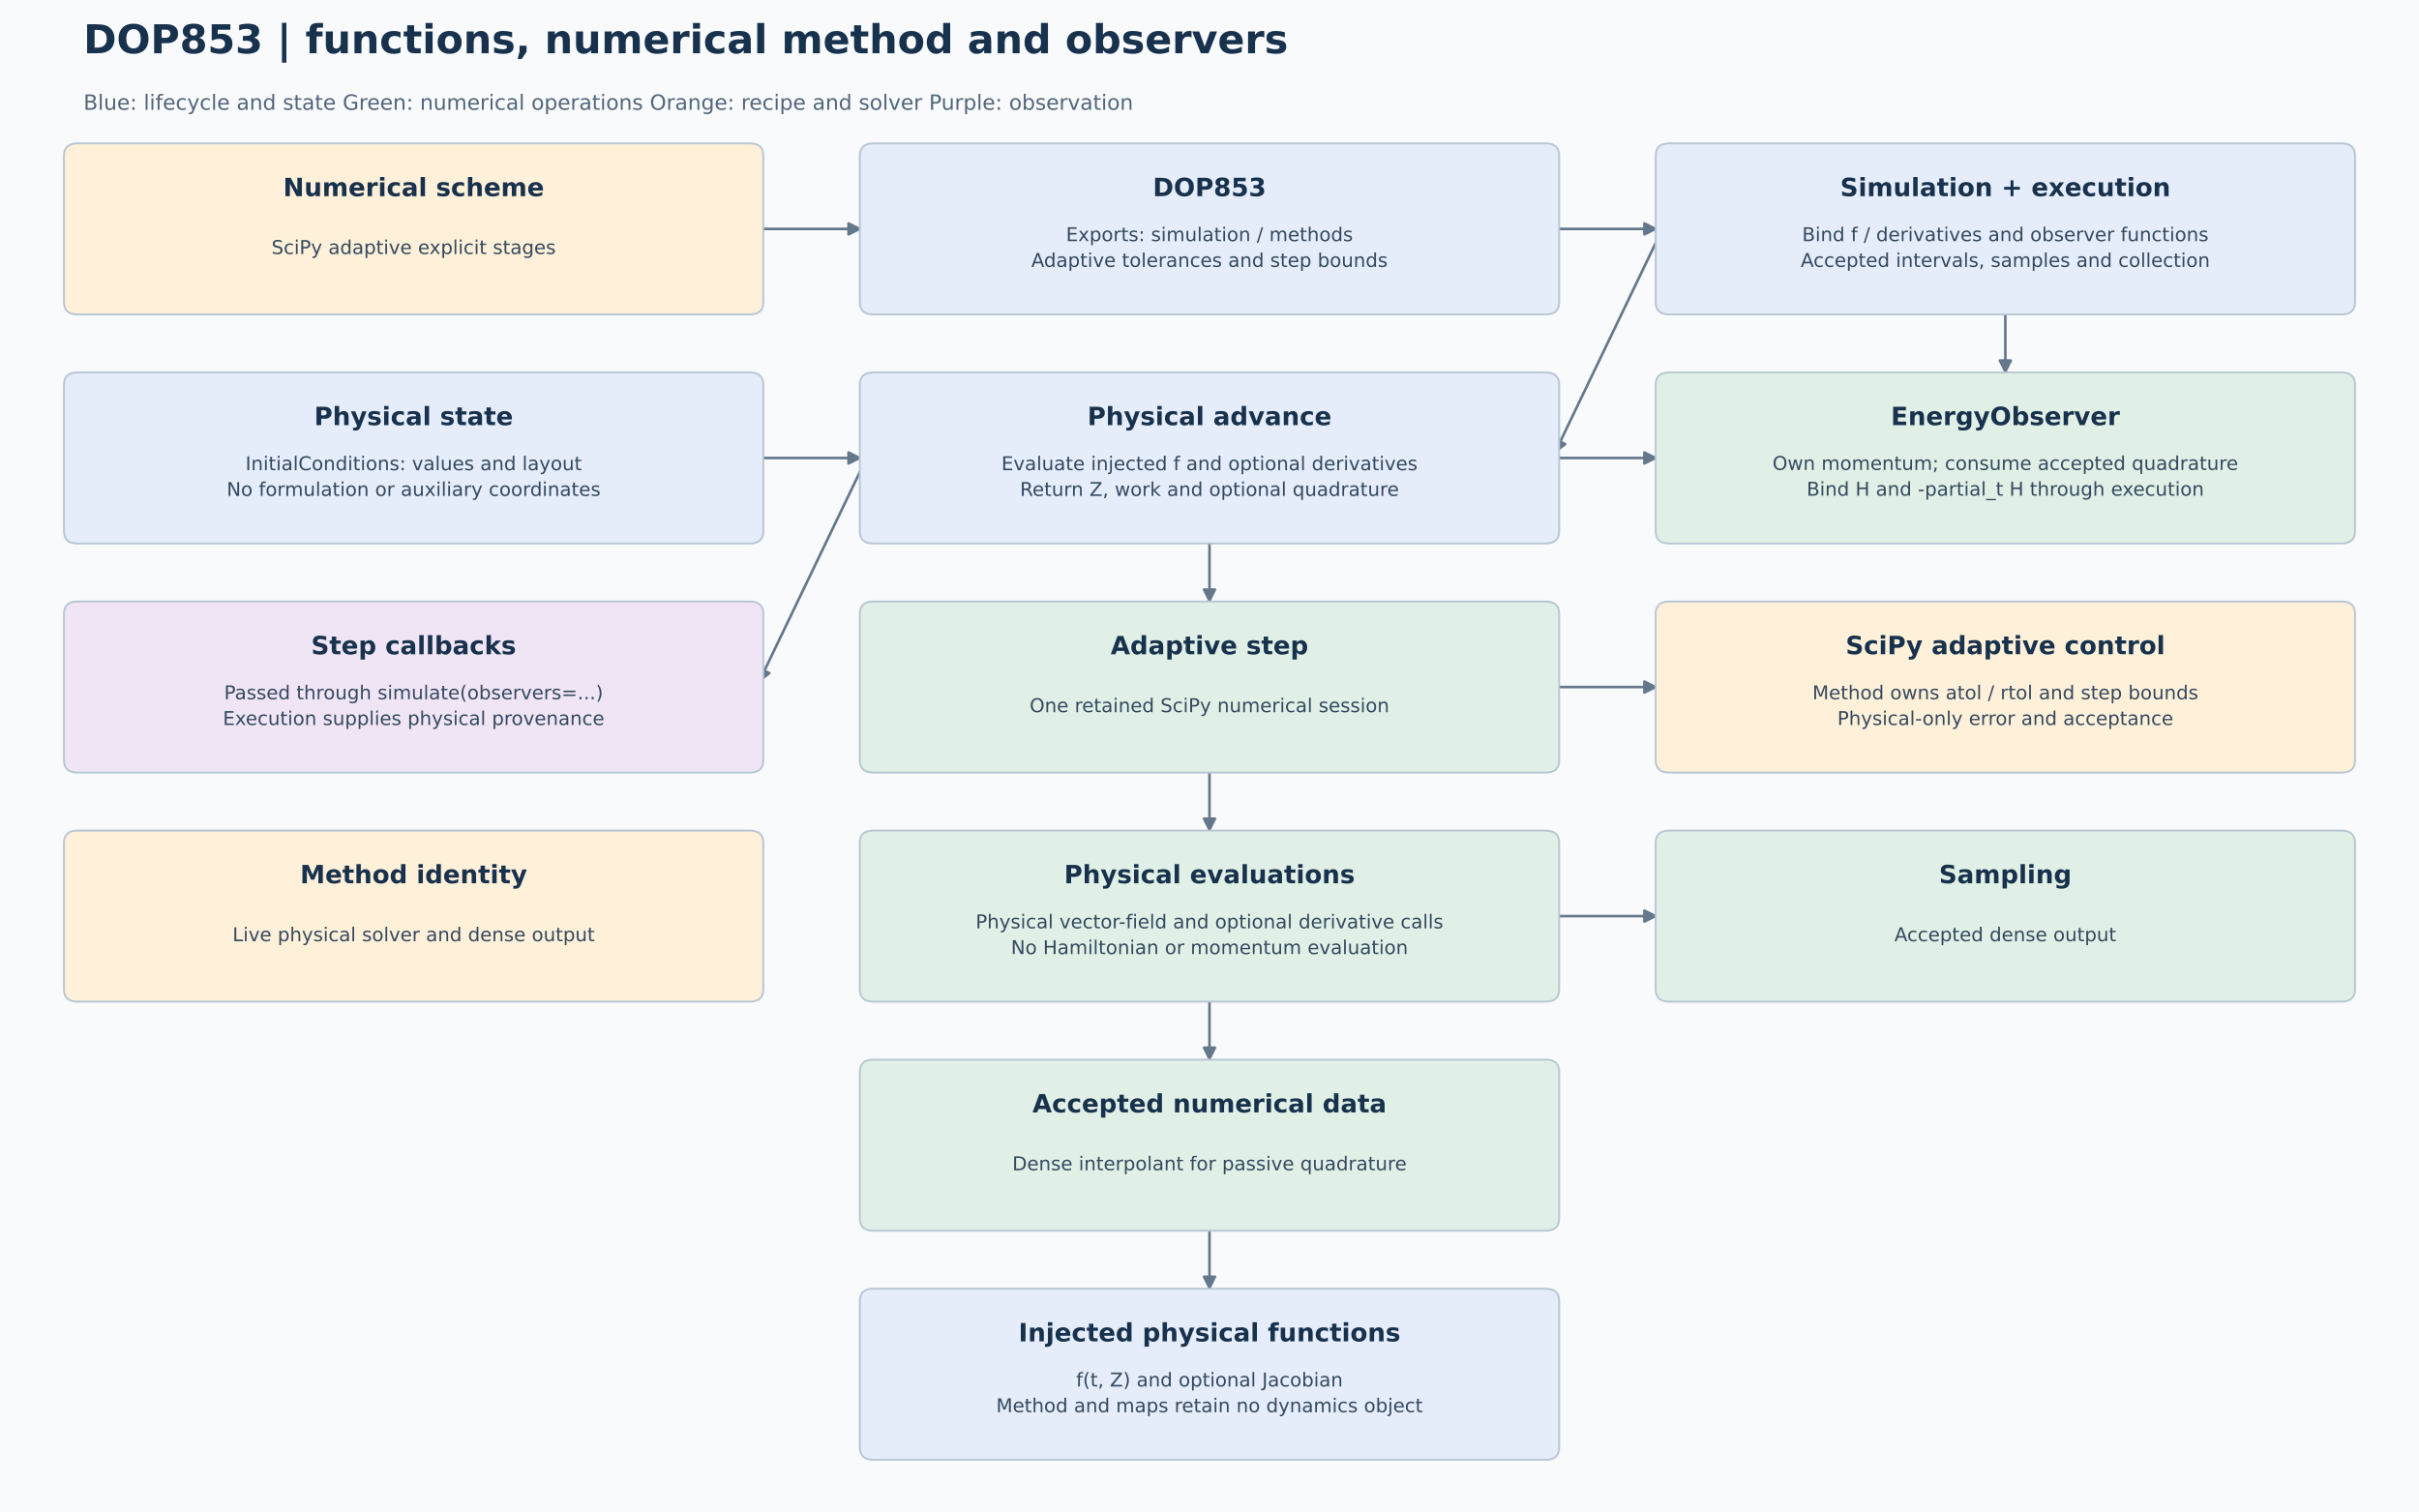
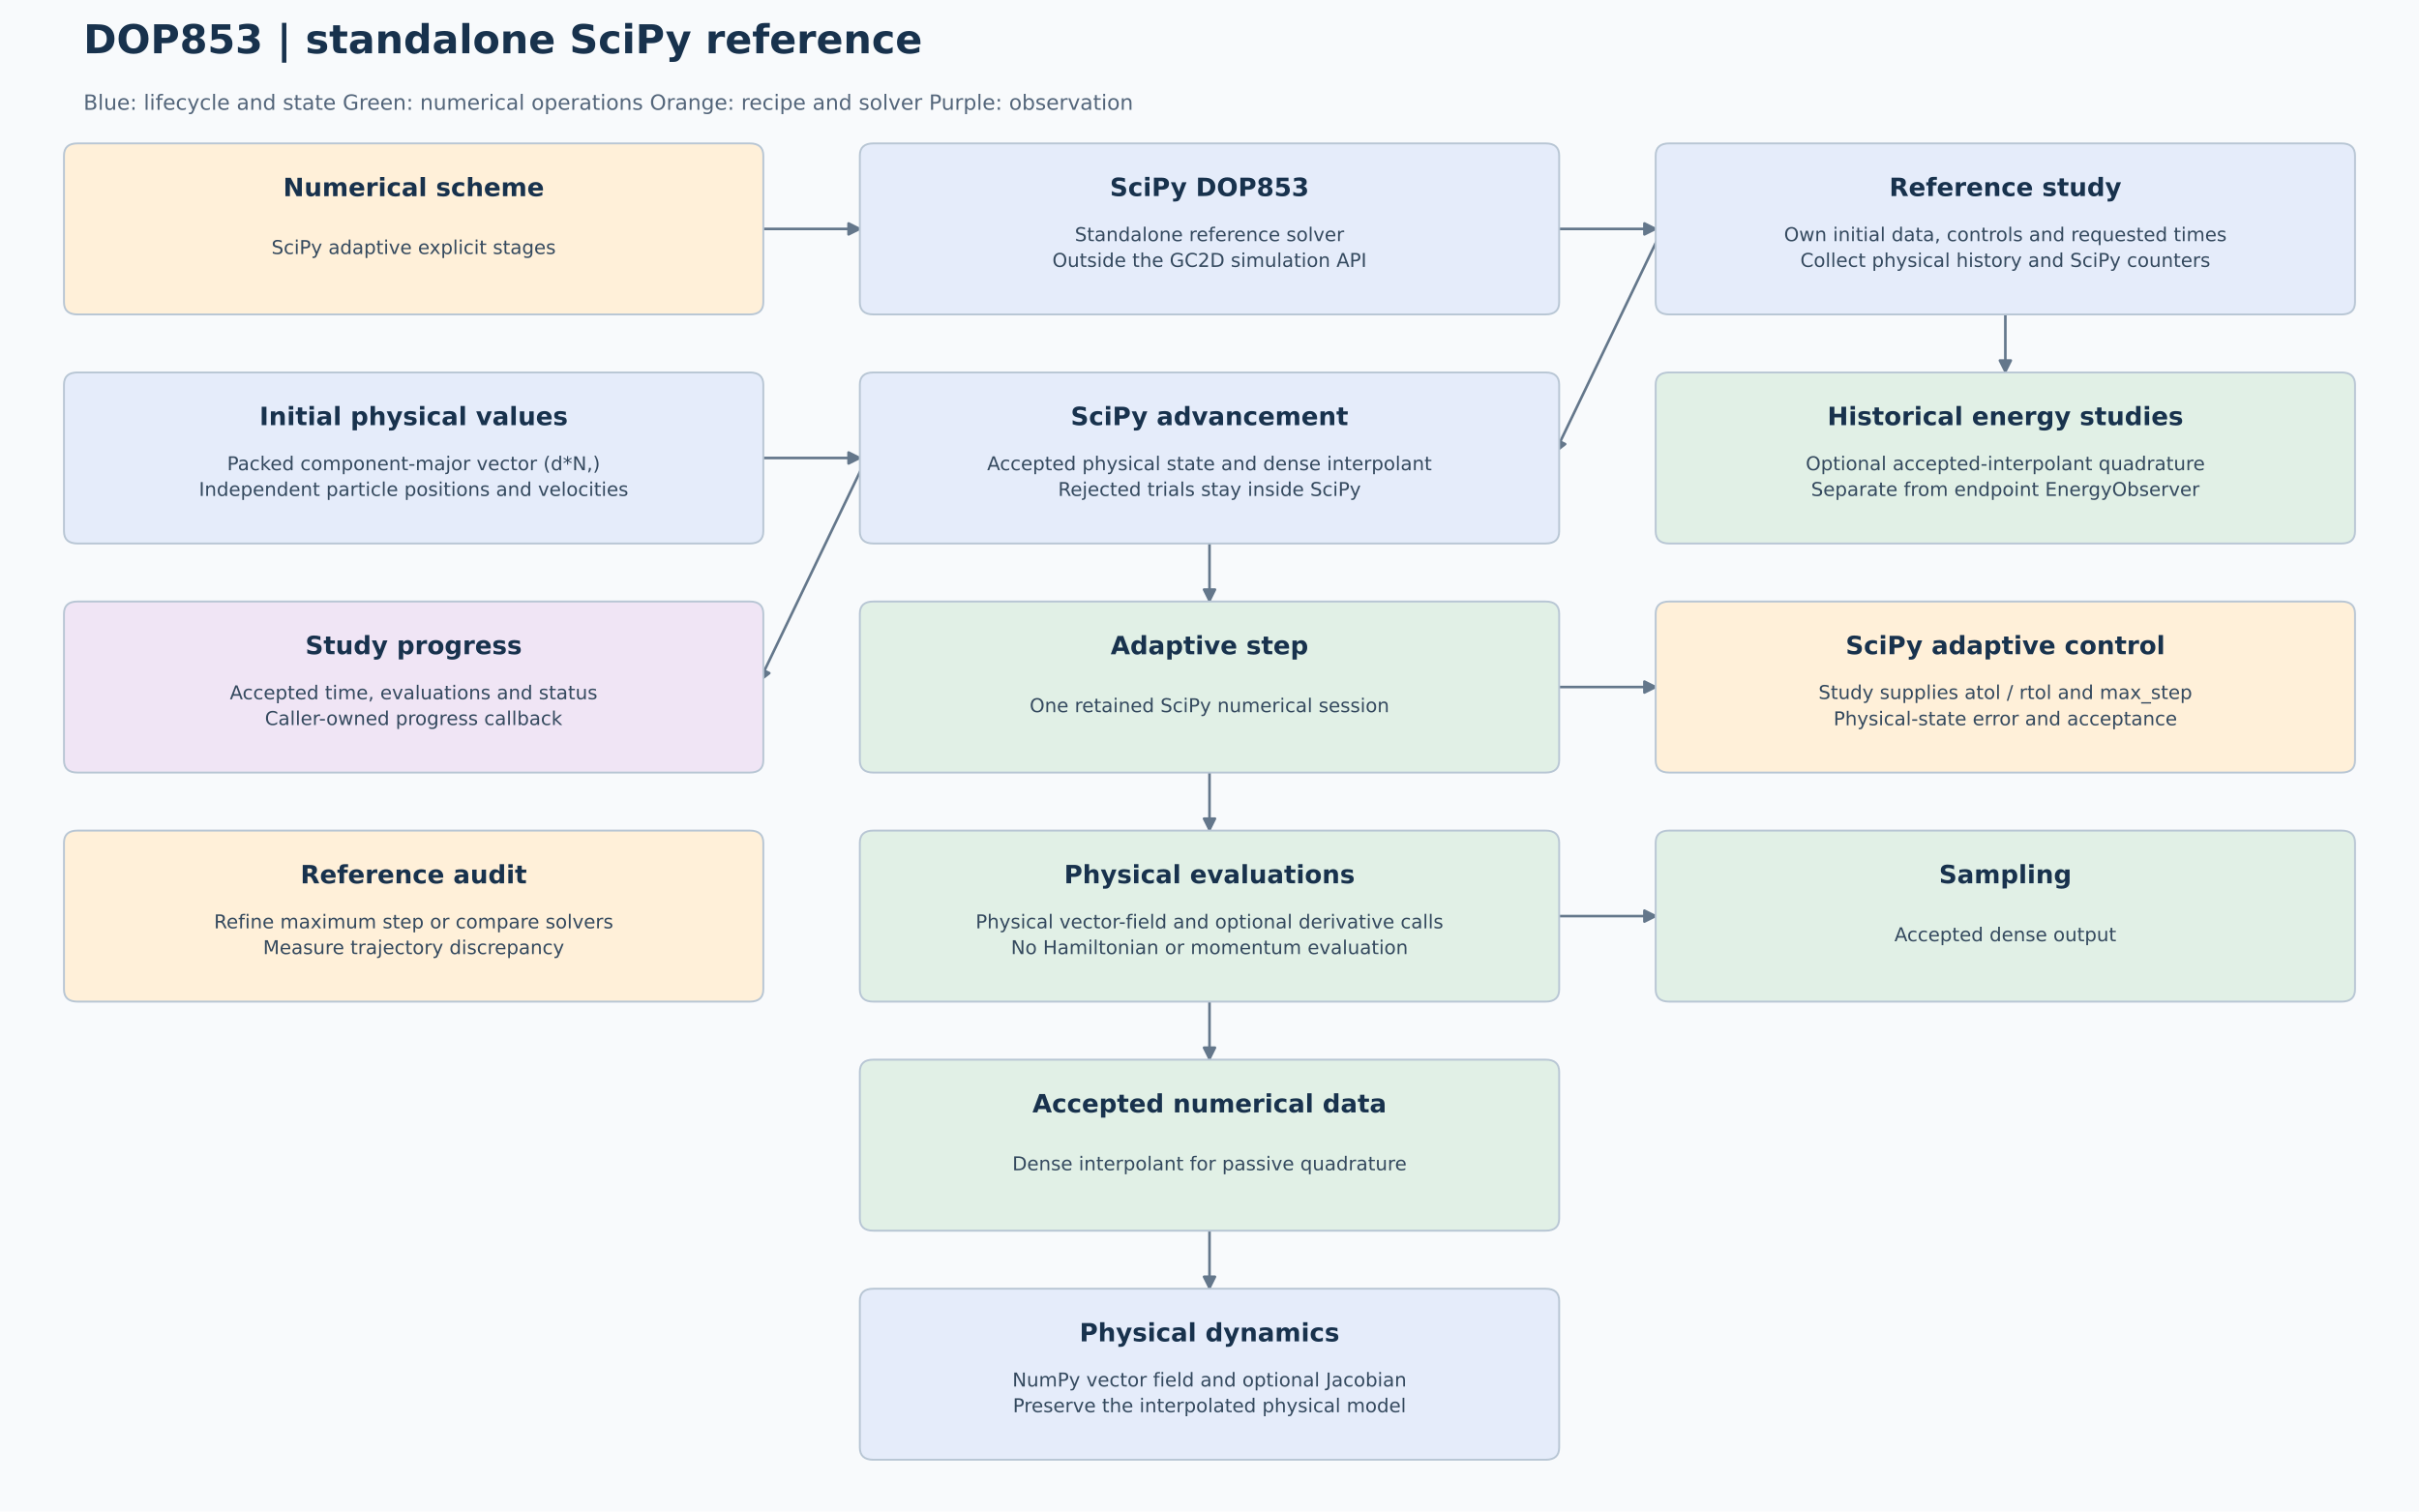
<svg xmlns="http://www.w3.org/2000/svg" width="1152pt" height="720pt" viewBox="0 0 1152 720" version="1.1">
  <defs>
    <style type="text/css">*{stroke-linejoin: round; stroke-linecap: butt}</style>
  </defs>
  <g id="figure_1">
    <g id="patch_1">
      <path d="M 0 720 L 1152 720 L 1152 0 L 0 0 z " style="fill: #f8fafc" />
    </g>
    <g id="axes_1">
      <g id="patch_2">
        <path d="M 362.288 109.039 Q 386.497 109.039 409.309 109.039 " clip-path="url(#pb098db616b)" style="fill: none; stroke: #64778b; stroke-width: 1.25; stroke-linecap: round" />
        <path d="M 404.109 106.439 L 409.309 109.039 L 404.109 111.639 z " clip-path="url(#pb098db616b)" style="fill: #64778b; stroke: #64778b; stroke-width: 1.25; stroke-linecap: round" />
      </g>
      <g id="patch_3">
        <path d="M 741.296 109.039 Q 765.505 109.039 788.317 109.039 " clip-path="url(#pb098db616b)" style="fill: none; stroke: #64778b; stroke-width: 1.25; stroke-linecap: round" />
        <path d="M 783.117 106.439 L 788.317 109.039 L 783.117 111.639 z " clip-path="url(#pb098db616b)" style="fill: #64778b; stroke: #64778b; stroke-width: 1.25; stroke-linecap: round" />
      </g>
      <g id="patch_4">
        <path d="M 790.847 110.841 Q 765.505 163.594 740.768 215.088 " clip-path="url(#pb098db616b)" style="fill: none; stroke: #64778b; stroke-width: 1.25; stroke-linecap: round" />
        <path d="M 745.363 211.527 L 740.768 215.088 L 740.676 209.275 z " clip-path="url(#pb098db616b)" style="fill: #64778b; stroke: #64778b; stroke-width: 1.25; stroke-linecap: round" />
      </g>
      <g id="patch_5">
        <path d="M 362.288 218.153 Q 386.497 218.153 409.309 218.153 " clip-path="url(#pb098db616b)" style="fill: none; stroke: #64778b; stroke-width: 1.25; stroke-linecap: round" />
        <path d="M 404.109 215.553 L 409.309 218.153 L 404.109 220.753 z " clip-path="url(#pb098db616b)" style="fill: #64778b; stroke: #64778b; stroke-width: 1.25; stroke-linecap: round" />
      </g>
      <g id="patch_6">
        <path d="M 576 257.976 Q 576 272.707 576 286.041 " clip-path="url(#pb098db616b)" style="fill: none; stroke: #64778b; stroke-width: 1.25; stroke-linecap: round" />
        <path d="M 578.6 280.841 L 576 286.041 L 573.4 280.841 z " clip-path="url(#pb098db616b)" style="fill: #64778b; stroke: #64778b; stroke-width: 1.25; stroke-linecap: round" />
      </g>
      <g id="patch_7">
        <path d="M 955.008 148.863 Q 955.008 163.594 955.008 176.928 " clip-path="url(#pb098db616b)" style="fill: none; stroke: #64778b; stroke-width: 1.25; stroke-linecap: round" />
        <path d="M 957.608 171.728 L 955.008 176.928 L 952.408 171.728 z " clip-path="url(#pb098db616b)" style="fill: #64778b; stroke: #64778b; stroke-width: 1.25; stroke-linecap: round" />
      </g>
      <g id="patch_8">
-         <path d="M 741.296 218.153 Q 765.505 218.153 788.317 218.153 " clip-path="url(#pb098db616b)" style="fill: none; stroke: #64778b; stroke-width: 1.25; stroke-linecap: round" />
-         <path d="M 783.117 215.553 L 788.317 218.153 L 783.117 220.753 z " clip-path="url(#pb098db616b)" style="fill: #64778b; stroke: #64778b; stroke-width: 1.25; stroke-linecap: round" />
-       </g>
-       <g id="patch_9">
        <path d="M 411.839 219.954 Q 386.497 272.708 361.76 324.202 " clip-path="url(#pb098db616b)" style="fill: none; stroke: #64778b; stroke-width: 1.25; stroke-linecap: round" />
        <path d="M 366.355 320.64 L 361.76 324.202 L 361.668 318.389 z " clip-path="url(#pb098db616b)" style="fill: #64778b; stroke: #64778b; stroke-width: 1.25; stroke-linecap: round" />
      </g>
-       <g id="patch_10">
+       <g id="patch_9">
        <path d="M 576 367.089 Q 576 381.821 576 395.155 " clip-path="url(#pb098db616b)" style="fill: none; stroke: #64778b; stroke-width: 1.25; stroke-linecap: round" />
        <path d="M 578.6 389.955 L 576 395.155 L 573.4 389.955 z " clip-path="url(#pb098db616b)" style="fill: #64778b; stroke: #64778b; stroke-width: 1.25; stroke-linecap: round" />
      </g>
-       <g id="patch_11">
+       <g id="patch_10">
        <path d="M 741.296 327.266 Q 765.505 327.266 788.317 327.266 " clip-path="url(#pb098db616b)" style="fill: none; stroke: #64778b; stroke-width: 1.25; stroke-linecap: round" />
        <path d="M 783.117 324.666 L 788.317 327.266 L 783.117 329.866 z " clip-path="url(#pb098db616b)" style="fill: #64778b; stroke: #64778b; stroke-width: 1.25; stroke-linecap: round" />
      </g>
-       <g id="patch_12">
+       <g id="patch_11">
        <path d="M 741.296 436.379 Q 765.505 436.379 788.317 436.379 " clip-path="url(#pb098db616b)" style="fill: none; stroke: #64778b; stroke-width: 1.25; stroke-linecap: round" />
        <path d="M 783.117 433.779 L 788.317 436.379 L 783.117 438.979 z " clip-path="url(#pb098db616b)" style="fill: #64778b; stroke: #64778b; stroke-width: 1.25; stroke-linecap: round" />
      </g>
-       <g id="patch_13">
+       <g id="patch_12">
        <path d="M 576 476.203 Q 576 490.934 576 504.268 " clip-path="url(#pb098db616b)" style="fill: none; stroke: #64778b; stroke-width: 1.25; stroke-linecap: round" />
        <path d="M 578.6 499.068 L 576 504.268 L 573.4 499.068 z " clip-path="url(#pb098db616b)" style="fill: #64778b; stroke: #64778b; stroke-width: 1.25; stroke-linecap: round" />
      </g>
-       <g id="patch_14">
+       <g id="patch_13">
        <path d="M 576 585.316 Q 576 600.048 576 613.382 " clip-path="url(#pb098db616b)" style="fill: none; stroke: #64778b; stroke-width: 1.25; stroke-linecap: round" />
        <path d="M 578.6 608.182 L 576 613.382 L 573.4 608.182 z " clip-path="url(#pb098db616b)" style="fill: #64778b; stroke: #64778b; stroke-width: 1.25; stroke-linecap: round" />
      </g>
+       <g id="patch_14">
+         <path d="M 36.922 149.775 L 357.062 149.775 Q 363.514 149.775 363.514 143.955 L 363.514 74.123 Q 363.514 68.304 357.062 68.304 L 36.922 68.304 Q 30.47 68.304 30.47 74.123 L 30.47 143.955 Q 30.47 149.775 36.922 149.775 z " clip-path="url(#pb098db616b)" style="fill: #fff0d9; stroke: #b8c6d4; stroke-width: 0.9; stroke-linejoin: miter" />
+       </g>
      <g id="patch_15">
-         <path d="M 36.922 149.775 L 357.062 149.775 Q 363.514 149.775 363.514 143.955 L 363.514 74.123 Q 363.514 68.304 357.062 68.304 L 36.922 68.304 Q 30.47 68.304 30.47 74.123 L 30.47 143.955 Q 30.47 149.775 36.922 149.775 z " clip-path="url(#pb098db616b)" style="fill: #fff0d9; stroke: #b8c6d4; stroke-width: 0.9; stroke-linejoin: miter" />
+         <path d="M 415.93 149.775 L 736.07 149.775 Q 742.522 149.775 742.522 143.955 L 742.522 74.123 Q 742.522 68.304 736.07 68.304 L 415.93 68.304 Q 409.478 68.304 409.478 74.123 L 409.478 143.955 Q 409.478 149.775 415.93 149.775 z " clip-path="url(#pb098db616b)" style="fill: #e5ecfa; stroke: #b8c6d4; stroke-width: 0.9; stroke-linejoin: miter" />
      </g>
      <g id="patch_16">
-         <path d="M 415.93 149.775 L 736.07 149.775 Q 742.522 149.775 742.522 143.955 L 742.522 74.123 Q 742.522 68.304 736.07 68.304 L 415.93 68.304 Q 409.478 68.304 409.478 74.123 L 409.478 143.955 Q 409.478 149.775 415.93 149.775 z " clip-path="url(#pb098db616b)" style="fill: #e5ecfa; stroke: #b8c6d4; stroke-width: 0.9; stroke-linejoin: miter" />
+         <path d="M 794.938 149.775 L 1115.078 149.775 Q 1121.53 149.775 1121.53 143.955 L 1121.53 74.123 Q 1121.53 68.304 1115.078 68.304 L 794.938 68.304 Q 788.486 68.304 788.486 74.123 L 788.486 143.955 Q 788.486 149.775 794.938 149.775 z " clip-path="url(#pb098db616b)" style="fill: #e5ecfa; stroke: #b8c6d4; stroke-width: 0.9; stroke-linejoin: miter" />
      </g>
      <g id="patch_17">
-         <path d="M 794.938 149.775 L 1115.078 149.775 Q 1121.53 149.775 1121.53 143.955 L 1121.53 74.123 Q 1121.53 68.304 1115.078 68.304 L 794.938 68.304 Q 788.486 68.304 788.486 74.123 L 788.486 143.955 Q 788.486 149.775 794.938 149.775 z " clip-path="url(#pb098db616b)" style="fill: #e5ecfa; stroke: #b8c6d4; stroke-width: 0.9; stroke-linejoin: miter" />
+         <path d="M 36.922 258.888 L 357.062 258.888 Q 363.514 258.888 363.514 253.069 L 363.514 183.236 Q 363.514 177.417 357.062 177.417 L 36.922 177.417 Q 30.47 177.417 30.47 183.236 L 30.47 253.069 Q 30.47 258.888 36.922 258.888 z " clip-path="url(#pb098db616b)" style="fill: #e5ecfa; stroke: #b8c6d4; stroke-width: 0.9; stroke-linejoin: miter" />
      </g>
      <g id="patch_18">
-         <path d="M 36.922 258.888 L 357.062 258.888 Q 363.514 258.888 363.514 253.069 L 363.514 183.236 Q 363.514 177.417 357.062 177.417 L 36.922 177.417 Q 30.47 177.417 30.47 183.236 L 30.47 253.069 Q 30.47 258.888 36.922 258.888 z " clip-path="url(#pb098db616b)" style="fill: #e5ecfa; stroke: #b8c6d4; stroke-width: 0.9; stroke-linejoin: miter" />
+         <path d="M 415.93 258.888 L 736.07 258.888 Q 742.522 258.888 742.522 253.069 L 742.522 183.236 Q 742.522 177.417 736.07 177.417 L 415.93 177.417 Q 409.478 177.417 409.478 183.236 L 409.478 253.069 Q 409.478 258.888 415.93 258.888 z " clip-path="url(#pb098db616b)" style="fill: #e5ecfa; stroke: #b8c6d4; stroke-width: 0.9; stroke-linejoin: miter" />
      </g>
      <g id="patch_19">
-         <path d="M 415.93 258.888 L 736.07 258.888 Q 742.522 258.888 742.522 253.069 L 742.522 183.236 Q 742.522 177.417 736.07 177.417 L 415.93 177.417 Q 409.478 177.417 409.478 183.236 L 409.478 253.069 Q 409.478 258.888 415.93 258.888 z " clip-path="url(#pb098db616b)" style="fill: #e5ecfa; stroke: #b8c6d4; stroke-width: 0.9; stroke-linejoin: miter" />
+         <path d="M 794.938 258.888 L 1115.078 258.888 Q 1121.53 258.888 1121.53 253.069 L 1121.53 183.236 Q 1121.53 177.417 1115.078 177.417 L 794.938 177.417 Q 788.486 177.417 788.486 183.236 L 788.486 253.069 Q 788.486 258.888 794.938 258.888 z " clip-path="url(#pb098db616b)" style="fill: #e1f0e6; stroke: #b8c6d4; stroke-width: 0.9; stroke-linejoin: miter" />
      </g>
      <g id="patch_20">
-         <path d="M 794.938 258.888 L 1115.078 258.888 Q 1121.53 258.888 1121.53 253.069 L 1121.53 183.236 Q 1121.53 177.417 1115.078 177.417 L 794.938 177.417 Q 788.486 177.417 788.486 183.236 L 788.486 253.069 Q 788.486 258.888 794.938 258.888 z " clip-path="url(#pb098db616b)" style="fill: #e1f0e6; stroke: #b8c6d4; stroke-width: 0.9; stroke-linejoin: miter" />
+         <path d="M 36.922 368.002 L 357.062 368.002 Q 363.514 368.002 363.514 362.182 L 363.514 292.35 Q 363.514 286.53 357.062 286.53 L 36.922 286.53 Q 30.47 286.53 30.47 292.35 L 30.47 362.182 Q 30.47 368.002 36.922 368.002 z " clip-path="url(#pb098db616b)" style="fill: #f0e5f5; stroke: #b8c6d4; stroke-width: 0.9; stroke-linejoin: miter" />
      </g>
      <g id="patch_21">
-         <path d="M 36.922 368.002 L 357.062 368.002 Q 363.514 368.002 363.514 362.182 L 363.514 292.35 Q 363.514 286.53 357.062 286.53 L 36.922 286.53 Q 30.47 286.53 30.47 292.35 L 30.47 362.182 Q 30.47 368.002 36.922 368.002 z " clip-path="url(#pb098db616b)" style="fill: #f0e5f5; stroke: #b8c6d4; stroke-width: 0.9; stroke-linejoin: miter" />
+         <path d="M 415.93 368.002 L 736.07 368.002 Q 742.522 368.002 742.522 362.182 L 742.522 292.35 Q 742.522 286.53 736.07 286.53 L 415.93 286.53 Q 409.478 286.53 409.478 292.35 L 409.478 362.182 Q 409.478 368.002 415.93 368.002 z " clip-path="url(#pb098db616b)" style="fill: #e1f0e6; stroke: #b8c6d4; stroke-width: 0.9; stroke-linejoin: miter" />
      </g>
      <g id="patch_22">
-         <path d="M 415.93 368.002 L 736.07 368.002 Q 742.522 368.002 742.522 362.182 L 742.522 292.35 Q 742.522 286.53 736.07 286.53 L 415.93 286.53 Q 409.478 286.53 409.478 292.35 L 409.478 362.182 Q 409.478 368.002 415.93 368.002 z " clip-path="url(#pb098db616b)" style="fill: #e1f0e6; stroke: #b8c6d4; stroke-width: 0.9; stroke-linejoin: miter" />
+         <path d="M 794.938 368.002 L 1115.078 368.002 Q 1121.53 368.002 1121.53 362.182 L 1121.53 292.35 Q 1121.53 286.53 1115.078 286.53 L 794.938 286.53 Q 788.486 286.53 788.486 292.35 L 788.486 362.182 Q 788.486 368.002 794.938 368.002 z " clip-path="url(#pb098db616b)" style="fill: #fff0d9; stroke: #b8c6d4; stroke-width: 0.9; stroke-linejoin: miter" />
      </g>
      <g id="patch_23">
-         <path d="M 794.938 368.002 L 1115.078 368.002 Q 1121.53 368.002 1121.53 362.182 L 1121.53 292.35 Q 1121.53 286.53 1115.078 286.53 L 794.938 286.53 Q 788.486 286.53 788.486 292.35 L 788.486 362.182 Q 788.486 368.002 794.938 368.002 z " clip-path="url(#pb098db616b)" style="fill: #fff0d9; stroke: #b8c6d4; stroke-width: 0.9; stroke-linejoin: miter" />
+         <path d="M 36.922 477.115 L 357.062 477.115 Q 363.514 477.115 363.514 471.296 L 363.514 401.463 Q 363.514 395.644 357.062 395.644 L 36.922 395.644 Q 30.47 395.644 30.47 401.463 L 30.47 471.296 Q 30.47 477.115 36.922 477.115 z " clip-path="url(#pb098db616b)" style="fill: #fff0d9; stroke: #b8c6d4; stroke-width: 0.9; stroke-linejoin: miter" />
      </g>
      <g id="patch_24">
-         <path d="M 36.922 477.115 L 357.062 477.115 Q 363.514 477.115 363.514 471.296 L 363.514 401.463 Q 363.514 395.644 357.062 395.644 L 36.922 395.644 Q 30.47 395.644 30.47 401.463 L 30.47 471.296 Q 30.47 477.115 36.922 477.115 z " clip-path="url(#pb098db616b)" style="fill: #fff0d9; stroke: #b8c6d4; stroke-width: 0.9; stroke-linejoin: miter" />
+         <path d="M 415.93 477.115 L 736.07 477.115 Q 742.522 477.115 742.522 471.296 L 742.522 401.463 Q 742.522 395.644 736.07 395.644 L 415.93 395.644 Q 409.478 395.644 409.478 401.463 L 409.478 471.296 Q 409.478 477.115 415.93 477.115 z " clip-path="url(#pb098db616b)" style="fill: #e1f0e6; stroke: #b8c6d4; stroke-width: 0.9; stroke-linejoin: miter" />
      </g>
      <g id="patch_25">
-         <path d="M 415.93 477.115 L 736.07 477.115 Q 742.522 477.115 742.522 471.296 L 742.522 401.463 Q 742.522 395.644 736.07 395.644 L 415.93 395.644 Q 409.478 395.644 409.478 401.463 L 409.478 471.296 Q 409.478 477.115 415.93 477.115 z " clip-path="url(#pb098db616b)" style="fill: #e1f0e6; stroke: #b8c6d4; stroke-width: 0.9; stroke-linejoin: miter" />
+         <path d="M 794.938 477.115 L 1115.078 477.115 Q 1121.53 477.115 1121.53 471.296 L 1121.53 401.463 Q 1121.53 395.644 1115.078 395.644 L 794.938 395.644 Q 788.486 395.644 788.486 401.463 L 788.486 471.296 Q 788.486 477.115 794.938 477.115 z " clip-path="url(#pb098db616b)" style="fill: #e1f0e6; stroke: #b8c6d4; stroke-width: 0.9; stroke-linejoin: miter" />
      </g>
      <g id="patch_26">
-         <path d="M 794.938 477.115 L 1115.078 477.115 Q 1121.53 477.115 1121.53 471.296 L 1121.53 401.463 Q 1121.53 395.644 1115.078 395.644 L 794.938 395.644 Q 788.486 395.644 788.486 401.463 L 788.486 471.296 Q 788.486 477.115 794.938 477.115 z " clip-path="url(#pb098db616b)" style="fill: #e1f0e6; stroke: #b8c6d4; stroke-width: 0.9; stroke-linejoin: miter" />
+         <path d="M 415.93 586.228 L 736.07 586.228 Q 742.522 586.228 742.522 580.409 L 742.522 510.576 Q 742.522 504.757 736.07 504.757 L 415.93 504.757 Q 409.478 504.757 409.478 510.576 L 409.478 580.409 Q 409.478 586.228 415.93 586.228 z " clip-path="url(#pb098db616b)" style="fill: #e1f0e6; stroke: #b8c6d4; stroke-width: 0.9; stroke-linejoin: miter" />
      </g>
      <g id="patch_27">
-         <path d="M 415.93 586.228 L 736.07 586.228 Q 742.522 586.228 742.522 580.409 L 742.522 510.576 Q 742.522 504.757 736.07 504.757 L 415.93 504.757 Q 409.478 504.757 409.478 510.576 L 409.478 580.409 Q 409.478 586.228 415.93 586.228 z " clip-path="url(#pb098db616b)" style="fill: #e1f0e6; stroke: #b8c6d4; stroke-width: 0.9; stroke-linejoin: miter" />
-       </g>
-       <g id="patch_28">
        <path d="M 415.93 695.342 L 736.07 695.342 Q 742.522 695.342 742.522 689.522 L 742.522 619.69 Q 742.522 613.871 736.07 613.871 L 415.93 613.871 Q 409.478 613.871 409.478 619.69 L 409.478 689.522 Q 409.478 695.342 415.93 695.342 z " clip-path="url(#pb098db616b)" style="fill: #e5ecfa; stroke: #b8c6d4; stroke-width: 0.9; stroke-linejoin: miter" />
      </g>
      <g id="text_1">
-         <text style="font-weight: 700; font-size: 19px; font-family: 'DejaVu Sans', 'Bitstream Vera Sans', 'Computer Modern Sans Serif', 'Lucida Grande', 'Verdana', 'Geneva', 'Lucid', 'Arial', 'Helvetica', 'Avant Garde', sans-serif; text-anchor: start; fill: #18324d" x="39.744" y="25.386" transform="rotate(-0 39.744 25.38557)">DOP853 | functions, numerical method and observers</text>
+         <text style="font-weight: 700; font-size: 19px; font-family: 'DejaVu Sans', 'Bitstream Vera Sans', 'Computer Modern Sans Serif', 'Lucida Grande', 'Verdana', 'Geneva', 'Lucid', 'Arial', 'Helvetica', 'Avant Garde', sans-serif; text-anchor: start; fill: #18324d" x="39.744" y="25.386" transform="rotate(-0 39.744 25.38557)">DOP853 | standalone SciPy reference</text>
      </g>
      <g id="text_2">
        <text style="font-size: 10px; font-family: 'DejaVu Sans', 'Bitstream Vera Sans', 'Computer Modern Sans Serif', 'Lucida Grande', 'Verdana', 'Geneva', 'Lucid', 'Arial', 'Helvetica', 'Avant Garde', sans-serif; text-anchor: start; fill: #53657a" x="39.744" y="52.3" transform="rotate(-0 39.744 52.30021)">Blue: lifecycle and state    Green: numerical operations    Orange: recipe and solver    Purple: observation</text>
      </g>
      <g id="text_3">
        <text style="font-weight: 700; font-size: 12px; font-family: 'DejaVu Sans', 'Bitstream Vera Sans', 'Computer Modern Sans Serif', 'Lucida Grande', 'Verdana', 'Geneva', 'Lucid', 'Arial', 'Helvetica', 'Avant Garde', sans-serif; text-anchor: middle; fill: #18324d" x="196.992" y="93.437" transform="rotate(-0 196.992 93.43744)">Numerical scheme</text>
      </g>
      <g id="text_4">
        <text style="font-size: 9.1px; font-family: 'DejaVu Sans', 'Bitstream Vera Sans', 'Computer Modern Sans Serif', 'Lucida Grande', 'Verdana', 'Geneva', 'Lucid', 'Arial', 'Helvetica', 'Avant Garde', sans-serif; text-anchor: middle; fill: #34495e" x="196.992" y="121.007" transform="rotate(-0 196.992 121.0067)">SciPy adaptive explicit stages</text>
      </g>
      <g id="text_5">
-         <text style="font-weight: 700; font-size: 12px; font-family: 'DejaVu Sans', 'Bitstream Vera Sans', 'Computer Modern Sans Serif', 'Lucida Grande', 'Verdana', 'Geneva', 'Lucid', 'Arial', 'Helvetica', 'Avant Garde', sans-serif; text-anchor: middle; fill: #18324d" x="576" y="93.437" transform="rotate(-0 576 93.43744)">DOP853</text>
+         <text style="font-weight: 700; font-size: 12px; font-family: 'DejaVu Sans', 'Bitstream Vera Sans', 'Computer Modern Sans Serif', 'Lucida Grande', 'Verdana', 'Geneva', 'Lucid', 'Arial', 'Helvetica', 'Avant Garde', sans-serif; text-anchor: middle; fill: #18324d" x="576" y="93.391" transform="rotate(-0 576 93.39056)">SciPy DOP853</text>
      </g>
      <g id="text_6">
-         <text style="font-size: 9.1px; font-family: 'DejaVu Sans', 'Bitstream Vera Sans', 'Computer Modern Sans Serif', 'Lucida Grande', 'Verdana', 'Geneva', 'Lucid', 'Arial', 'Helvetica', 'Avant Garde', sans-serif; fill: #34495e" transform="translate(507.6718 114.8745)">Exports: simulation / methods</text>
-         <text style="font-size: 9.1px; font-family: 'DejaVu Sans', 'Bitstream Vera Sans', 'Computer Modern Sans Serif', 'Lucida Grande', 'Verdana', 'Geneva', 'Lucid', 'Arial', 'Helvetica', 'Avant Garde', sans-serif; fill: #34495e" transform="translate(491.1304 127.1389)">Adaptive tolerances and step bounds</text>
+         <text style="font-size: 9.1px; font-family: 'DejaVu Sans', 'Bitstream Vera Sans', 'Computer Modern Sans Serif', 'Lucida Grande', 'Verdana', 'Geneva', 'Lucid', 'Arial', 'Helvetica', 'Avant Garde', sans-serif; fill: #34495e" transform="translate(511.8521 114.8745)">Standalone reference solver</text>
+         <text style="font-size: 9.1px; font-family: 'DejaVu Sans', 'Bitstream Vera Sans', 'Computer Modern Sans Serif', 'Lucida Grande', 'Verdana', 'Geneva', 'Lucid', 'Arial', 'Helvetica', 'Avant Garde', sans-serif; fill: #34495e" transform="translate(501.1603 127.1389)">Outside the GC2D simulation API</text>
      </g>
      <g id="text_7">
-         <text style="font-weight: 700; font-size: 12px; font-family: 'DejaVu Sans', 'Bitstream Vera Sans', 'Computer Modern Sans Serif', 'Lucida Grande', 'Verdana', 'Geneva', 'Lucid', 'Arial', 'Helvetica', 'Avant Garde', sans-serif; text-anchor: middle; fill: #18324d" x="955.008" y="93.437" transform="rotate(-0 955.008 93.43744)">Simulation + execution</text>
+         <text style="font-weight: 700; font-size: 12px; font-family: 'DejaVu Sans', 'Bitstream Vera Sans', 'Computer Modern Sans Serif', 'Lucida Grande', 'Verdana', 'Geneva', 'Lucid', 'Arial', 'Helvetica', 'Avant Garde', sans-serif; text-anchor: middle; fill: #18324d" x="955.008" y="93.391" transform="rotate(-0 955.008 93.39056)">Reference study</text>
      </g>
      <g id="text_8">
-         <text style="font-size: 9.1px; font-family: 'DejaVu Sans', 'Bitstream Vera Sans', 'Computer Modern Sans Serif', 'Lucida Grande', 'Verdana', 'Geneva', 'Lucid', 'Arial', 'Helvetica', 'Avant Garde', sans-serif; fill: #34495e" transform="translate(858.2316 114.8745)">Bind f / derivatives and observer functions</text>
-         <text style="font-size: 9.1px; font-family: 'DejaVu Sans', 'Bitstream Vera Sans', 'Computer Modern Sans Serif', 'Lucida Grande', 'Verdana', 'Geneva', 'Lucid', 'Arial', 'Helvetica', 'Avant Garde', sans-serif; fill: #34495e" transform="translate(857.5598 127.1389)">Accepted intervals, samples and collection</text>
+         <text style="font-size: 9.1px; font-family: 'DejaVu Sans', 'Bitstream Vera Sans', 'Computer Modern Sans Serif', 'Lucida Grande', 'Verdana', 'Geneva', 'Lucid', 'Arial', 'Helvetica', 'Avant Garde', sans-serif; fill: #34495e" transform="translate(849.6073 114.8745)">Own initial data, controls and requested times</text>
+         <text style="font-size: 9.1px; font-family: 'DejaVu Sans', 'Bitstream Vera Sans', 'Computer Modern Sans Serif', 'Lucida Grande', 'Verdana', 'Geneva', 'Lucid', 'Arial', 'Helvetica', 'Avant Garde', sans-serif; fill: #34495e" transform="translate(857.3721 127.1389)">Collect physical history and SciPy counters</text>
      </g>
      <g id="text_9">
-         <text style="font-weight: 700; font-size: 12px; font-family: 'DejaVu Sans', 'Bitstream Vera Sans', 'Computer Modern Sans Serif', 'Lucida Grande', 'Verdana', 'Geneva', 'Lucid', 'Arial', 'Helvetica', 'Avant Garde', sans-serif; text-anchor: middle; fill: #18324d" x="196.992" y="202.504" transform="rotate(-0 196.992 202.504)">Physical state</text>
+         <text style="font-weight: 700; font-size: 12px; font-family: 'DejaVu Sans', 'Bitstream Vera Sans', 'Computer Modern Sans Serif', 'Lucida Grande', 'Verdana', 'Geneva', 'Lucid', 'Arial', 'Helvetica', 'Avant Garde', sans-serif; text-anchor: middle; fill: #18324d" x="196.992" y="202.504" transform="rotate(-0 196.992 202.504)">Initial physical values</text>
      </g>
      <g id="text_10">
-         <text style="font-size: 9.1px; font-family: 'DejaVu Sans', 'Bitstream Vera Sans', 'Computer Modern Sans Serif', 'Lucida Grande', 'Verdana', 'Geneva', 'Lucid', 'Arial', 'Helvetica', 'Avant Garde', sans-serif; fill: #34495e" transform="translate(116.8921 223.9879)">InitialConditions: values and layout</text>
-         <text style="font-size: 9.1px; font-family: 'DejaVu Sans', 'Bitstream Vera Sans', 'Computer Modern Sans Serif', 'Lucida Grande', 'Verdana', 'Geneva', 'Lucid', 'Arial', 'Helvetica', 'Avant Garde', sans-serif; fill: #34495e" transform="translate(107.9577 236.2523)">No formulation or auxiliary coordinates</text>
+         <text style="font-size: 9.1px; font-family: 'DejaVu Sans', 'Bitstream Vera Sans', 'Computer Modern Sans Serif', 'Lucida Grande', 'Verdana', 'Geneva', 'Lucid', 'Arial', 'Helvetica', 'Avant Garde', sans-serif; fill: #34495e" transform="translate(108.149 223.9879)">Packed component-major vector (d*N,)</text>
+         <text style="font-size: 9.1px; font-family: 'DejaVu Sans', 'Bitstream Vera Sans', 'Computer Modern Sans Serif', 'Lucida Grande', 'Verdana', 'Geneva', 'Lucid', 'Arial', 'Helvetica', 'Avant Garde', sans-serif; fill: #34495e" transform="translate(94.72862 236.2523)">Independent particle positions and velocities</text>
      </g>
      <g id="text_11">
-         <text style="font-weight: 700; font-size: 12px; font-family: 'DejaVu Sans', 'Bitstream Vera Sans', 'Computer Modern Sans Serif', 'Lucida Grande', 'Verdana', 'Geneva', 'Lucid', 'Arial', 'Helvetica', 'Avant Garde', sans-serif; text-anchor: middle; fill: #18324d" x="576" y="202.504" transform="rotate(-0 576 202.504)">Physical advance</text>
+         <text style="font-weight: 700; font-size: 12px; font-family: 'DejaVu Sans', 'Bitstream Vera Sans', 'Computer Modern Sans Serif', 'Lucida Grande', 'Verdana', 'Geneva', 'Lucid', 'Arial', 'Helvetica', 'Avant Garde', sans-serif; text-anchor: middle; fill: #18324d" x="576" y="202.504" transform="rotate(-0 576 202.504)">SciPy advancement</text>
      </g>
      <g id="text_12">
-         <text style="font-size: 9.1px; font-family: 'DejaVu Sans', 'Bitstream Vera Sans', 'Computer Modern Sans Serif', 'Lucida Grande', 'Verdana', 'Geneva', 'Lucid', 'Arial', 'Helvetica', 'Avant Garde', sans-serif; fill: #34495e" transform="translate(476.8918 223.9879)">Evaluate injected f and optional derivatives</text>
-         <text style="font-size: 9.1px; font-family: 'DejaVu Sans', 'Bitstream Vera Sans', 'Computer Modern Sans Serif', 'Lucida Grande', 'Verdana', 'Geneva', 'Lucid', 'Arial', 'Helvetica', 'Avant Garde', sans-serif; fill: #34495e" transform="translate(485.755 236.2523)">Return Z, work and optional quadrature</text>
+         <text style="font-size: 9.1px; font-family: 'DejaVu Sans', 'Bitstream Vera Sans', 'Computer Modern Sans Serif', 'Lucida Grande', 'Verdana', 'Geneva', 'Lucid', 'Arial', 'Helvetica', 'Avant Garde', sans-serif; fill: #34495e" transform="translate(470.098 223.9879)">Accepted physical state and dense interpolant</text>
+         <text style="font-size: 9.1px; font-family: 'DejaVu Sans', 'Bitstream Vera Sans', 'Computer Modern Sans Serif', 'Lucida Grande', 'Verdana', 'Geneva', 'Lucid', 'Arial', 'Helvetica', 'Avant Garde', sans-serif; fill: #34495e" transform="translate(503.8846 236.2523)">Rejected trials stay inside SciPy</text>
      </g>
      <g id="text_13">
-         <text style="font-weight: 700; font-size: 12px; font-family: 'DejaVu Sans', 'Bitstream Vera Sans', 'Computer Modern Sans Serif', 'Lucida Grande', 'Verdana', 'Geneva', 'Lucid', 'Arial', 'Helvetica', 'Avant Garde', sans-serif; text-anchor: middle; fill: #18324d" x="955.008" y="202.504" transform="rotate(-0 955.008 202.504)">EnergyObserver</text>
+         <text style="font-weight: 700; font-size: 12px; font-family: 'DejaVu Sans', 'Bitstream Vera Sans', 'Computer Modern Sans Serif', 'Lucida Grande', 'Verdana', 'Geneva', 'Lucid', 'Arial', 'Helvetica', 'Avant Garde', sans-serif; text-anchor: middle; fill: #18324d" x="955.008" y="202.504" transform="rotate(-0 955.008 202.504)">Historical energy studies</text>
      </g>
      <g id="text_14">
-         <text style="font-size: 9.1px; font-family: 'DejaVu Sans', 'Bitstream Vera Sans', 'Computer Modern Sans Serif', 'Lucida Grande', 'Verdana', 'Geneva', 'Lucid', 'Arial', 'Helvetica', 'Avant Garde', sans-serif; fill: #34495e" transform="translate(844.1245 223.8614)">Own momentum; consume accepted quadrature</text>
-         <text style="font-size: 9.1px; font-family: 'DejaVu Sans', 'Bitstream Vera Sans', 'Computer Modern Sans Serif', 'Lucida Grande', 'Verdana', 'Geneva', 'Lucid', 'Arial', 'Helvetica', 'Avant Garde', sans-serif; fill: #34495e" transform="translate(860.3758 236.1257)">Bind H and -partial_t H through execution</text>
+         <text style="font-size: 9.1px; font-family: 'DejaVu Sans', 'Bitstream Vera Sans', 'Computer Modern Sans Serif', 'Lucida Grande', 'Verdana', 'Geneva', 'Lucid', 'Arial', 'Helvetica', 'Avant Garde', sans-serif; fill: #34495e" transform="translate(859.9478 223.9879)">Optional accepted-interpolant quadrature</text>
+         <text style="font-size: 9.1px; font-family: 'DejaVu Sans', 'Bitstream Vera Sans', 'Computer Modern Sans Serif', 'Lucida Grande', 'Verdana', 'Geneva', 'Lucid', 'Arial', 'Helvetica', 'Avant Garde', sans-serif; fill: #34495e" transform="translate(862.4965 236.2523)">Separate from endpoint EnergyObserver</text>
      </g>
      <g id="text_15">
-         <text style="font-weight: 700; font-size: 12px; font-family: 'DejaVu Sans', 'Bitstream Vera Sans', 'Computer Modern Sans Serif', 'Lucida Grande', 'Verdana', 'Geneva', 'Lucid', 'Arial', 'Helvetica', 'Avant Garde', sans-serif; text-anchor: middle; fill: #18324d" x="196.992" y="311.664" transform="rotate(-0 196.992 311.6642)">Step callbacks</text>
+         <text style="font-weight: 700; font-size: 12px; font-family: 'DejaVu Sans', 'Bitstream Vera Sans', 'Computer Modern Sans Serif', 'Lucida Grande', 'Verdana', 'Geneva', 'Lucid', 'Arial', 'Helvetica', 'Avant Garde', sans-serif; text-anchor: middle; fill: #18324d" x="196.992" y="311.617" transform="rotate(-0 196.992 311.6174)">Study progress</text>
      </g>
      <g id="text_16">
-         <text style="font-size: 9.1px; font-family: 'DejaVu Sans', 'Bitstream Vera Sans', 'Computer Modern Sans Serif', 'Lucida Grande', 'Verdana', 'Geneva', 'Lucid', 'Arial', 'Helvetica', 'Avant Garde', sans-serif; fill: #34495e" transform="translate(106.7356 333.1013)">Passed through simulate(observers=...)</text>
-         <text style="font-size: 9.1px; font-family: 'DejaVu Sans', 'Bitstream Vera Sans', 'Computer Modern Sans Serif', 'Lucida Grande', 'Verdana', 'Geneva', 'Lucid', 'Arial', 'Helvetica', 'Avant Garde', sans-serif; fill: #34495e" transform="translate(106.1548 345.3657)">Execution supplies physical provenance</text>
+         <text style="font-size: 9.1px; font-family: 'DejaVu Sans', 'Bitstream Vera Sans', 'Computer Modern Sans Serif', 'Lucida Grande', 'Verdana', 'Geneva', 'Lucid', 'Arial', 'Helvetica', 'Avant Garde', sans-serif; fill: #34495e" transform="translate(109.4429 333.1013)">Accepted time, evaluations and status</text>
+         <text style="font-size: 9.1px; font-family: 'DejaVu Sans', 'Bitstream Vera Sans', 'Computer Modern Sans Serif', 'Lucida Grande', 'Verdana', 'Geneva', 'Lucid', 'Arial', 'Helvetica', 'Avant Garde', sans-serif; fill: #34495e" transform="translate(126.1535 345.3657)">Caller-owned progress callback</text>
      </g>
      <g id="text_17">
        <text style="font-weight: 700; font-size: 12px; font-family: 'DejaVu Sans', 'Bitstream Vera Sans', 'Computer Modern Sans Serif', 'Lucida Grande', 'Verdana', 'Geneva', 'Lucid', 'Arial', 'Helvetica', 'Avant Garde', sans-serif; text-anchor: middle; fill: #18324d" x="576" y="311.664" transform="rotate(-0 576 311.6642)">Adaptive step</text>
      </g>
      <g id="text_18">
        <text style="font-size: 9.1px; font-family: 'DejaVu Sans', 'Bitstream Vera Sans', 'Computer Modern Sans Serif', 'Lucida Grande', 'Verdana', 'Geneva', 'Lucid', 'Arial', 'Helvetica', 'Avant Garde', sans-serif; text-anchor: middle; fill: #34495e" x="576" y="339.234" transform="rotate(-0 576 339.2335)">One retained SciPy numerical session</text>
      </g>
      <g id="text_19">
        <text style="font-weight: 700; font-size: 12px; font-family: 'DejaVu Sans', 'Bitstream Vera Sans', 'Computer Modern Sans Serif', 'Lucida Grande', 'Verdana', 'Geneva', 'Lucid', 'Arial', 'Helvetica', 'Avant Garde', sans-serif; text-anchor: middle; fill: #18324d" x="955.008" y="311.617" transform="rotate(-0 955.008 311.6174)">SciPy adaptive control</text>
      </g>
      <g id="text_20">
-         <text style="font-size: 9.1px; font-family: 'DejaVu Sans', 'Bitstream Vera Sans', 'Computer Modern Sans Serif', 'Lucida Grande', 'Verdana', 'Geneva', 'Lucid', 'Arial', 'Helvetica', 'Avant Garde', sans-serif; fill: #34495e" transform="translate(863.1051 333.1013)">Method owns atol / rtol and step bounds</text>
-         <text style="font-size: 9.1px; font-family: 'DejaVu Sans', 'Bitstream Vera Sans', 'Computer Modern Sans Serif', 'Lucida Grande', 'Verdana', 'Geneva', 'Lucid', 'Arial', 'Helvetica', 'Avant Garde', sans-serif; fill: #34495e" transform="translate(874.9991 345.3657)">Physical-only error and acceptance</text>
+         <text style="font-size: 9.1px; font-family: 'DejaVu Sans', 'Bitstream Vera Sans', 'Computer Modern Sans Serif', 'Lucida Grande', 'Verdana', 'Geneva', 'Lucid', 'Arial', 'Helvetica', 'Avant Garde', sans-serif; fill: #34495e" transform="translate(866.0192 332.9748)">Study supplies atol / rtol and max_step</text>
+         <text style="font-size: 9.1px; font-family: 'DejaVu Sans', 'Bitstream Vera Sans', 'Computer Modern Sans Serif', 'Lucida Grande', 'Verdana', 'Geneva', 'Lucid', 'Arial', 'Helvetica', 'Avant Garde', sans-serif; fill: #34495e" transform="translate(873.1834 345.4922)">Physical-state error and acceptance</text>
      </g>
      <g id="text_21">
-         <text style="font-weight: 700; font-size: 12px; font-family: 'DejaVu Sans', 'Bitstream Vera Sans', 'Computer Modern Sans Serif', 'Lucida Grande', 'Verdana', 'Geneva', 'Lucid', 'Arial', 'Helvetica', 'Avant Garde', sans-serif; text-anchor: middle; fill: #18324d" x="196.992" y="420.731" transform="rotate(-0 196.992 420.7308)">Method identity</text>
+         <text style="font-weight: 700; font-size: 12px; font-family: 'DejaVu Sans', 'Bitstream Vera Sans', 'Computer Modern Sans Serif', 'Lucida Grande', 'Verdana', 'Geneva', 'Lucid', 'Arial', 'Helvetica', 'Avant Garde', sans-serif; text-anchor: middle; fill: #18324d" x="196.992" y="420.778" transform="rotate(-0 196.992 420.7776)">Reference audit</text>
      </g>
      <g id="text_22">
-         <text style="font-size: 9.1px; font-family: 'DejaVu Sans', 'Bitstream Vera Sans', 'Computer Modern Sans Serif', 'Lucida Grande', 'Verdana', 'Geneva', 'Lucid', 'Arial', 'Helvetica', 'Avant Garde', sans-serif; text-anchor: middle; fill: #34495e" x="196.992" y="448.347" transform="rotate(-0 196.992 448.3469)">Live physical solver and dense output</text>
+         <text style="font-size: 9.1px; font-family: 'DejaVu Sans', 'Bitstream Vera Sans', 'Computer Modern Sans Serif', 'Lucida Grande', 'Verdana', 'Geneva', 'Lucid', 'Arial', 'Helvetica', 'Avant Garde', sans-serif; fill: #34495e" transform="translate(101.9205 442.2147)">Refine maximum step or compare solvers</text>
+         <text style="font-size: 9.1px; font-family: 'DejaVu Sans', 'Bitstream Vera Sans', 'Computer Modern Sans Serif', 'Lucida Grande', 'Verdana', 'Geneva', 'Lucid', 'Arial', 'Helvetica', 'Avant Garde', sans-serif; fill: #34495e" transform="translate(125.2776 454.4791)">Measure trajectory discrepancy</text>
      </g>
      <g id="text_23">
        <text style="font-weight: 700; font-size: 12px; font-family: 'DejaVu Sans', 'Bitstream Vera Sans', 'Computer Modern Sans Serif', 'Lucida Grande', 'Verdana', 'Geneva', 'Lucid', 'Arial', 'Helvetica', 'Avant Garde', sans-serif; text-anchor: middle; fill: #18324d" x="576" y="420.731" transform="rotate(-0 576 420.7308)">Physical evaluations</text>
      </g>
      <g id="text_24">
        <text style="font-size: 9.1px; font-family: 'DejaVu Sans', 'Bitstream Vera Sans', 'Computer Modern Sans Serif', 'Lucida Grande', 'Verdana', 'Geneva', 'Lucid', 'Arial', 'Helvetica', 'Avant Garde', sans-serif; fill: #34495e" transform="translate(464.6252 442.2147)">Physical vector-field and optional derivative calls</text>
        <text style="font-size: 9.1px; font-family: 'DejaVu Sans', 'Bitstream Vera Sans', 'Computer Modern Sans Serif', 'Lucida Grande', 'Verdana', 'Geneva', 'Lucid', 'Arial', 'Helvetica', 'Avant Garde', sans-serif; fill: #34495e" transform="translate(481.4531 454.4791)">No Hamiltonian or momentum evaluation</text>
      </g>
      <g id="text_25">
        <text style="font-weight: 700; font-size: 12px; font-family: 'DejaVu Sans', 'Bitstream Vera Sans', 'Computer Modern Sans Serif', 'Lucida Grande', 'Verdana', 'Geneva', 'Lucid', 'Arial', 'Helvetica', 'Avant Garde', sans-serif; text-anchor: middle; fill: #18324d" x="955.008" y="420.731" transform="rotate(-0 955.008 420.7308)">Sampling</text>
      </g>
      <g id="text_26">
        <text style="font-size: 9.1px; font-family: 'DejaVu Sans', 'Bitstream Vera Sans', 'Computer Modern Sans Serif', 'Lucida Grande', 'Verdana', 'Geneva', 'Lucid', 'Arial', 'Helvetica', 'Avant Garde', sans-serif; text-anchor: middle; fill: #34495e" x="955.008" y="448.347" transform="rotate(-0 955.008 448.3469)">Accepted dense output</text>
      </g>
      <g id="text_27">
        <text style="font-weight: 700; font-size: 12px; font-family: 'DejaVu Sans', 'Bitstream Vera Sans', 'Computer Modern Sans Serif', 'Lucida Grande', 'Verdana', 'Geneva', 'Lucid', 'Arial', 'Helvetica', 'Avant Garde', sans-serif; text-anchor: middle; fill: #18324d" x="576" y="529.891" transform="rotate(-0 576 529.891)">Accepted numerical data</text>
      </g>
      <g id="text_28">
        <text style="font-size: 9.1px; font-family: 'DejaVu Sans', 'Bitstream Vera Sans', 'Computer Modern Sans Serif', 'Lucida Grande', 'Verdana', 'Geneva', 'Lucid', 'Arial', 'Helvetica', 'Avant Garde', sans-serif; text-anchor: middle; fill: #34495e" x="576" y="557.46" transform="rotate(-0 576 557.4603)">Dense interpolant for passive quadrature</text>
      </g>
      <g id="text_29">
-         <text style="font-weight: 700; font-size: 12px; font-family: 'DejaVu Sans', 'Bitstream Vera Sans', 'Computer Modern Sans Serif', 'Lucida Grande', 'Verdana', 'Geneva', 'Lucid', 'Arial', 'Helvetica', 'Avant Garde', sans-serif; text-anchor: middle; fill: #18324d" x="576" y="638.958" transform="rotate(-0 576 638.9576)">Injected physical functions</text>
+         <text style="font-weight: 700; font-size: 12px; font-family: 'DejaVu Sans', 'Bitstream Vera Sans', 'Computer Modern Sans Serif', 'Lucida Grande', 'Verdana', 'Geneva', 'Lucid', 'Arial', 'Helvetica', 'Avant Garde', sans-serif; text-anchor: middle; fill: #18324d" x="576" y="638.958" transform="rotate(-0 576 638.9576)">Physical dynamics</text>
      </g>
      <g id="text_30">
-         <text style="font-size: 9.1px; font-family: 'DejaVu Sans', 'Bitstream Vera Sans', 'Computer Modern Sans Serif', 'Lucida Grande', 'Verdana', 'Geneva', 'Lucid', 'Arial', 'Helvetica', 'Avant Garde', sans-serif; fill: #34495e" transform="translate(512.4756 660.4415)">f(t, Z) and optional Jacobian</text>
-         <text style="font-size: 9.1px; font-family: 'DejaVu Sans', 'Bitstream Vera Sans', 'Computer Modern Sans Serif', 'Lucida Grande', 'Verdana', 'Geneva', 'Lucid', 'Arial', 'Helvetica', 'Avant Garde', sans-serif; fill: #34495e" transform="translate(474.4205 672.7059)">Method and maps retain no dynamics object</text>
+         <text style="font-size: 9.1px; font-family: 'DejaVu Sans', 'Bitstream Vera Sans', 'Computer Modern Sans Serif', 'Lucida Grande', 'Verdana', 'Geneva', 'Lucid', 'Arial', 'Helvetica', 'Avant Garde', sans-serif; fill: #34495e" transform="translate(482.1214 660.4415)">NumPy vector field and optional Jacobian</text>
+         <text style="font-size: 9.1px; font-family: 'DejaVu Sans', 'Bitstream Vera Sans', 'Computer Modern Sans Serif', 'Lucida Grande', 'Verdana', 'Geneva', 'Lucid', 'Arial', 'Helvetica', 'Avant Garde', sans-serif; fill: #34495e" transform="translate(482.3638 672.7059)">Preserve the interpolated physical model</text>
      </g>
    </g>
  </g>
  <defs>
    <clipPath id="pb098db616b">
      <rect x="11.52" y="7.2" width="1128.96" height="705.6" />
    </clipPath>
  </defs>
</svg>
